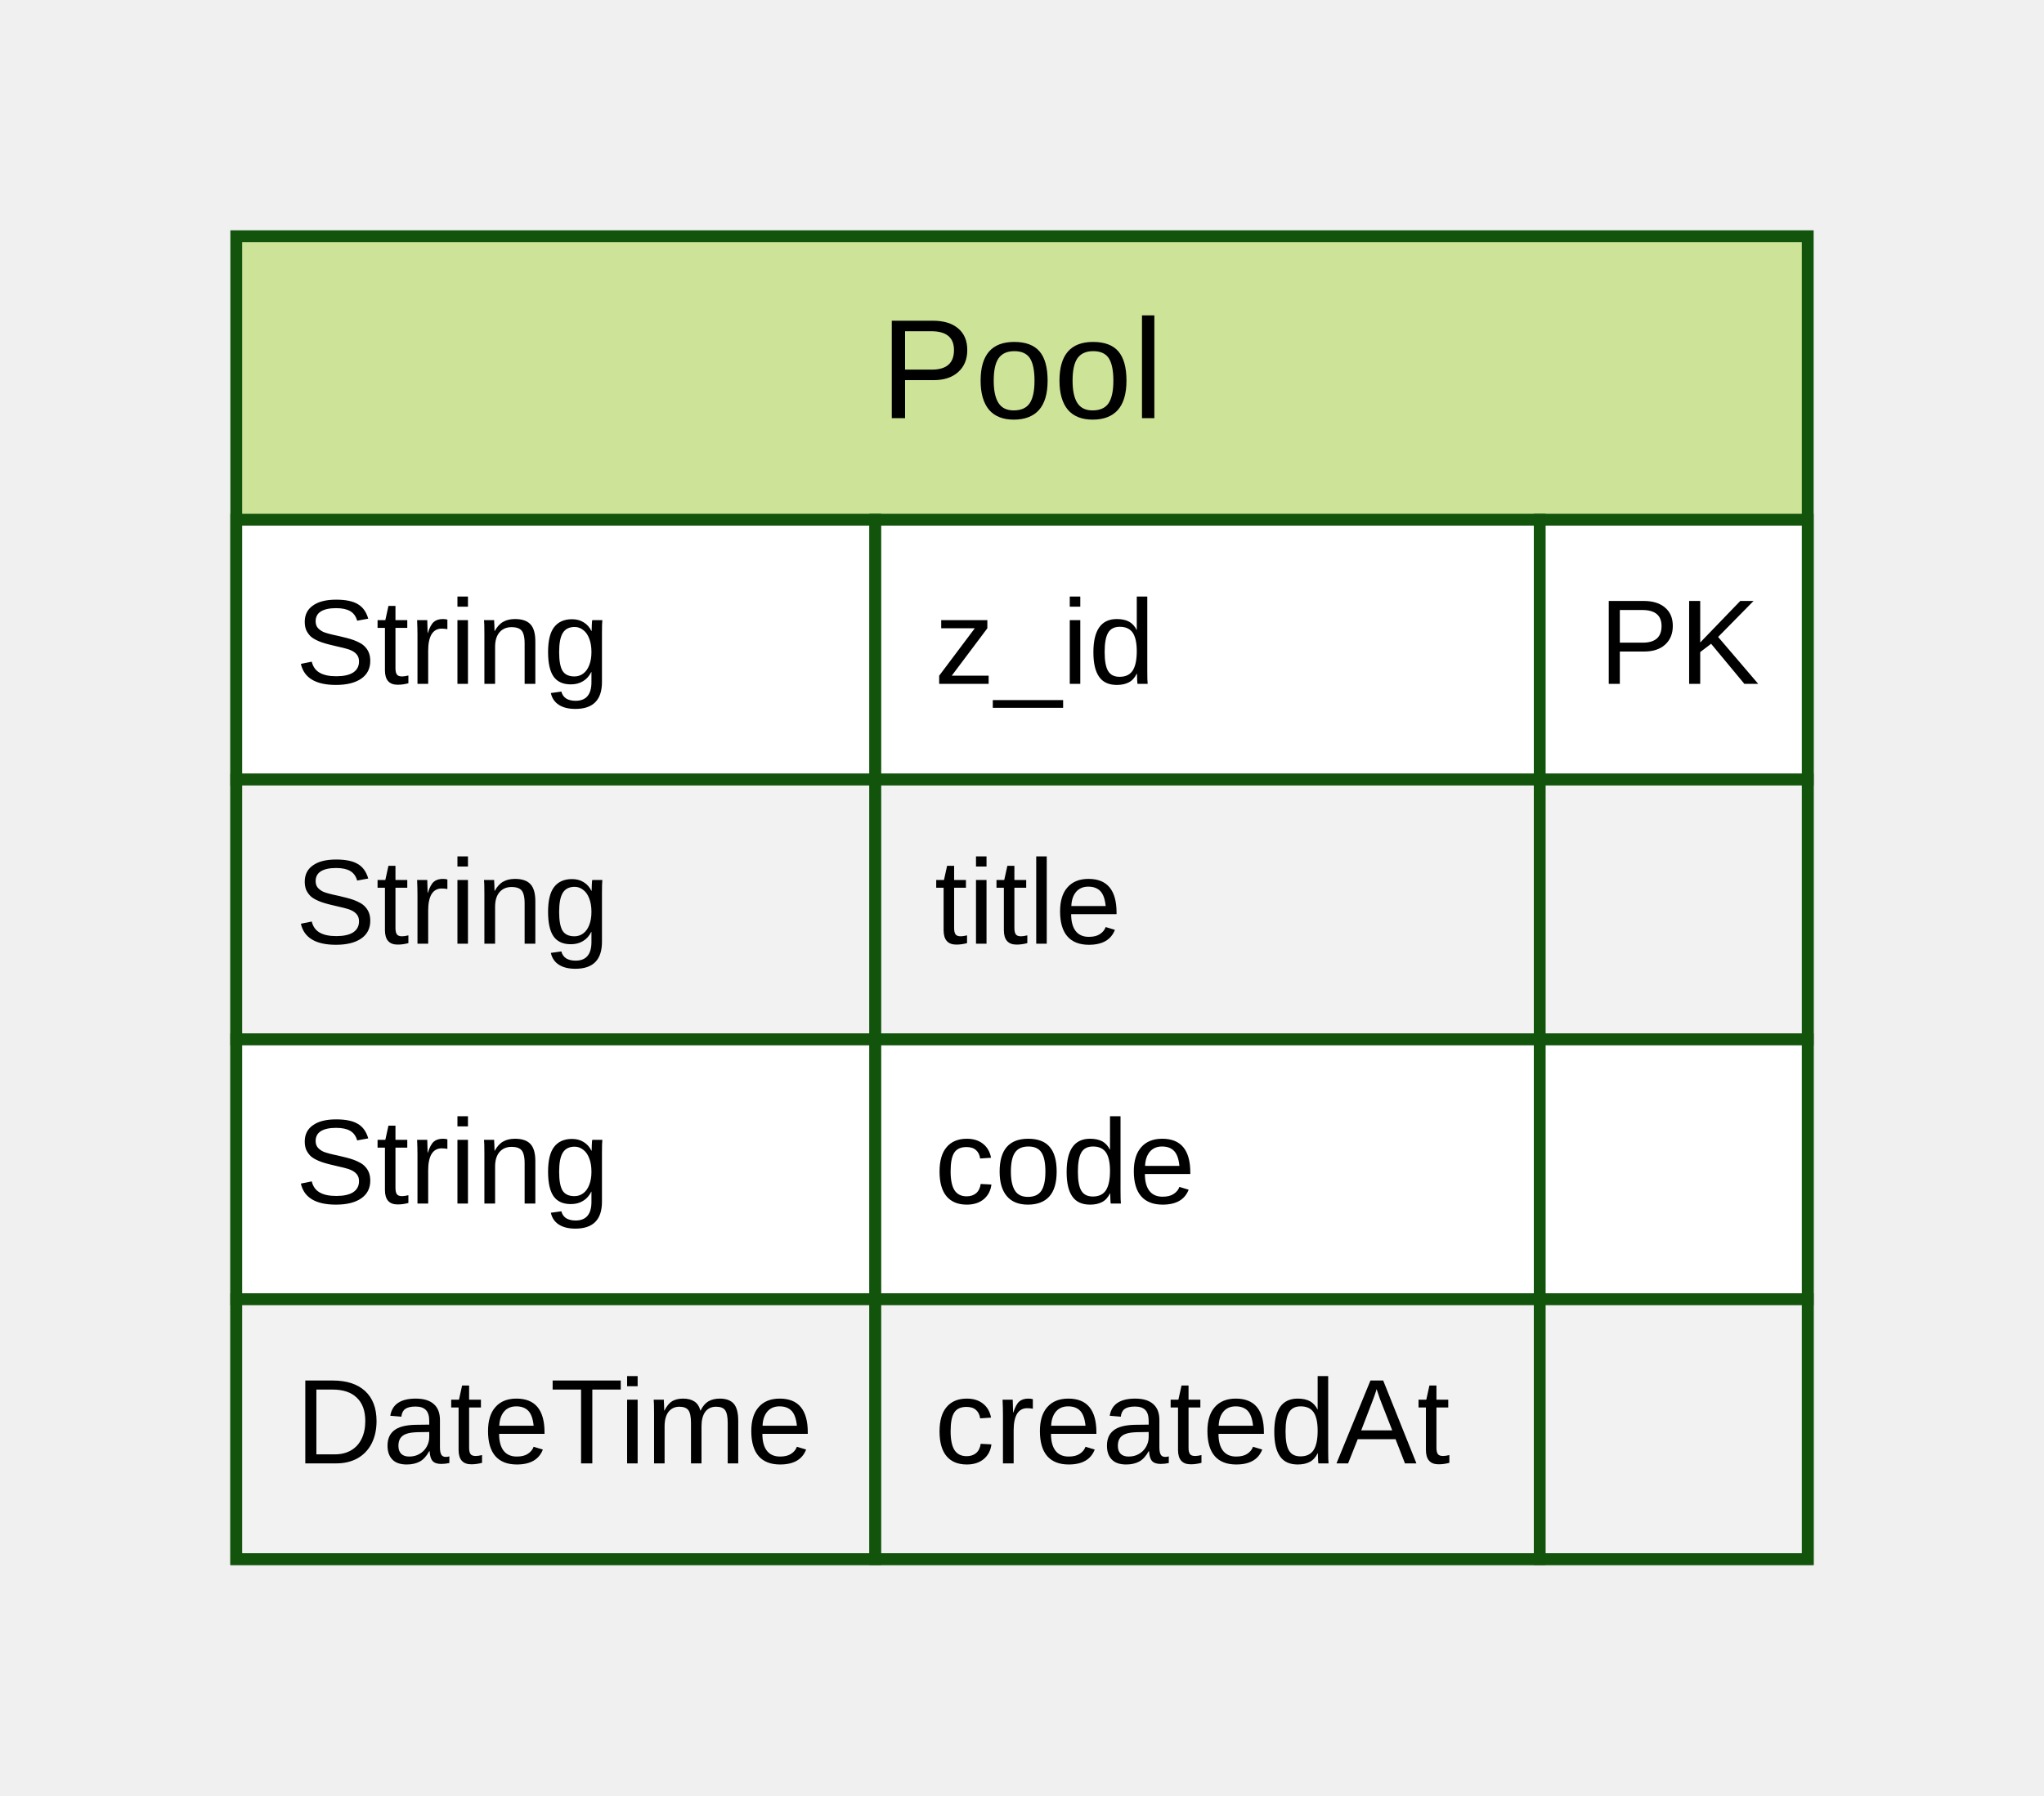
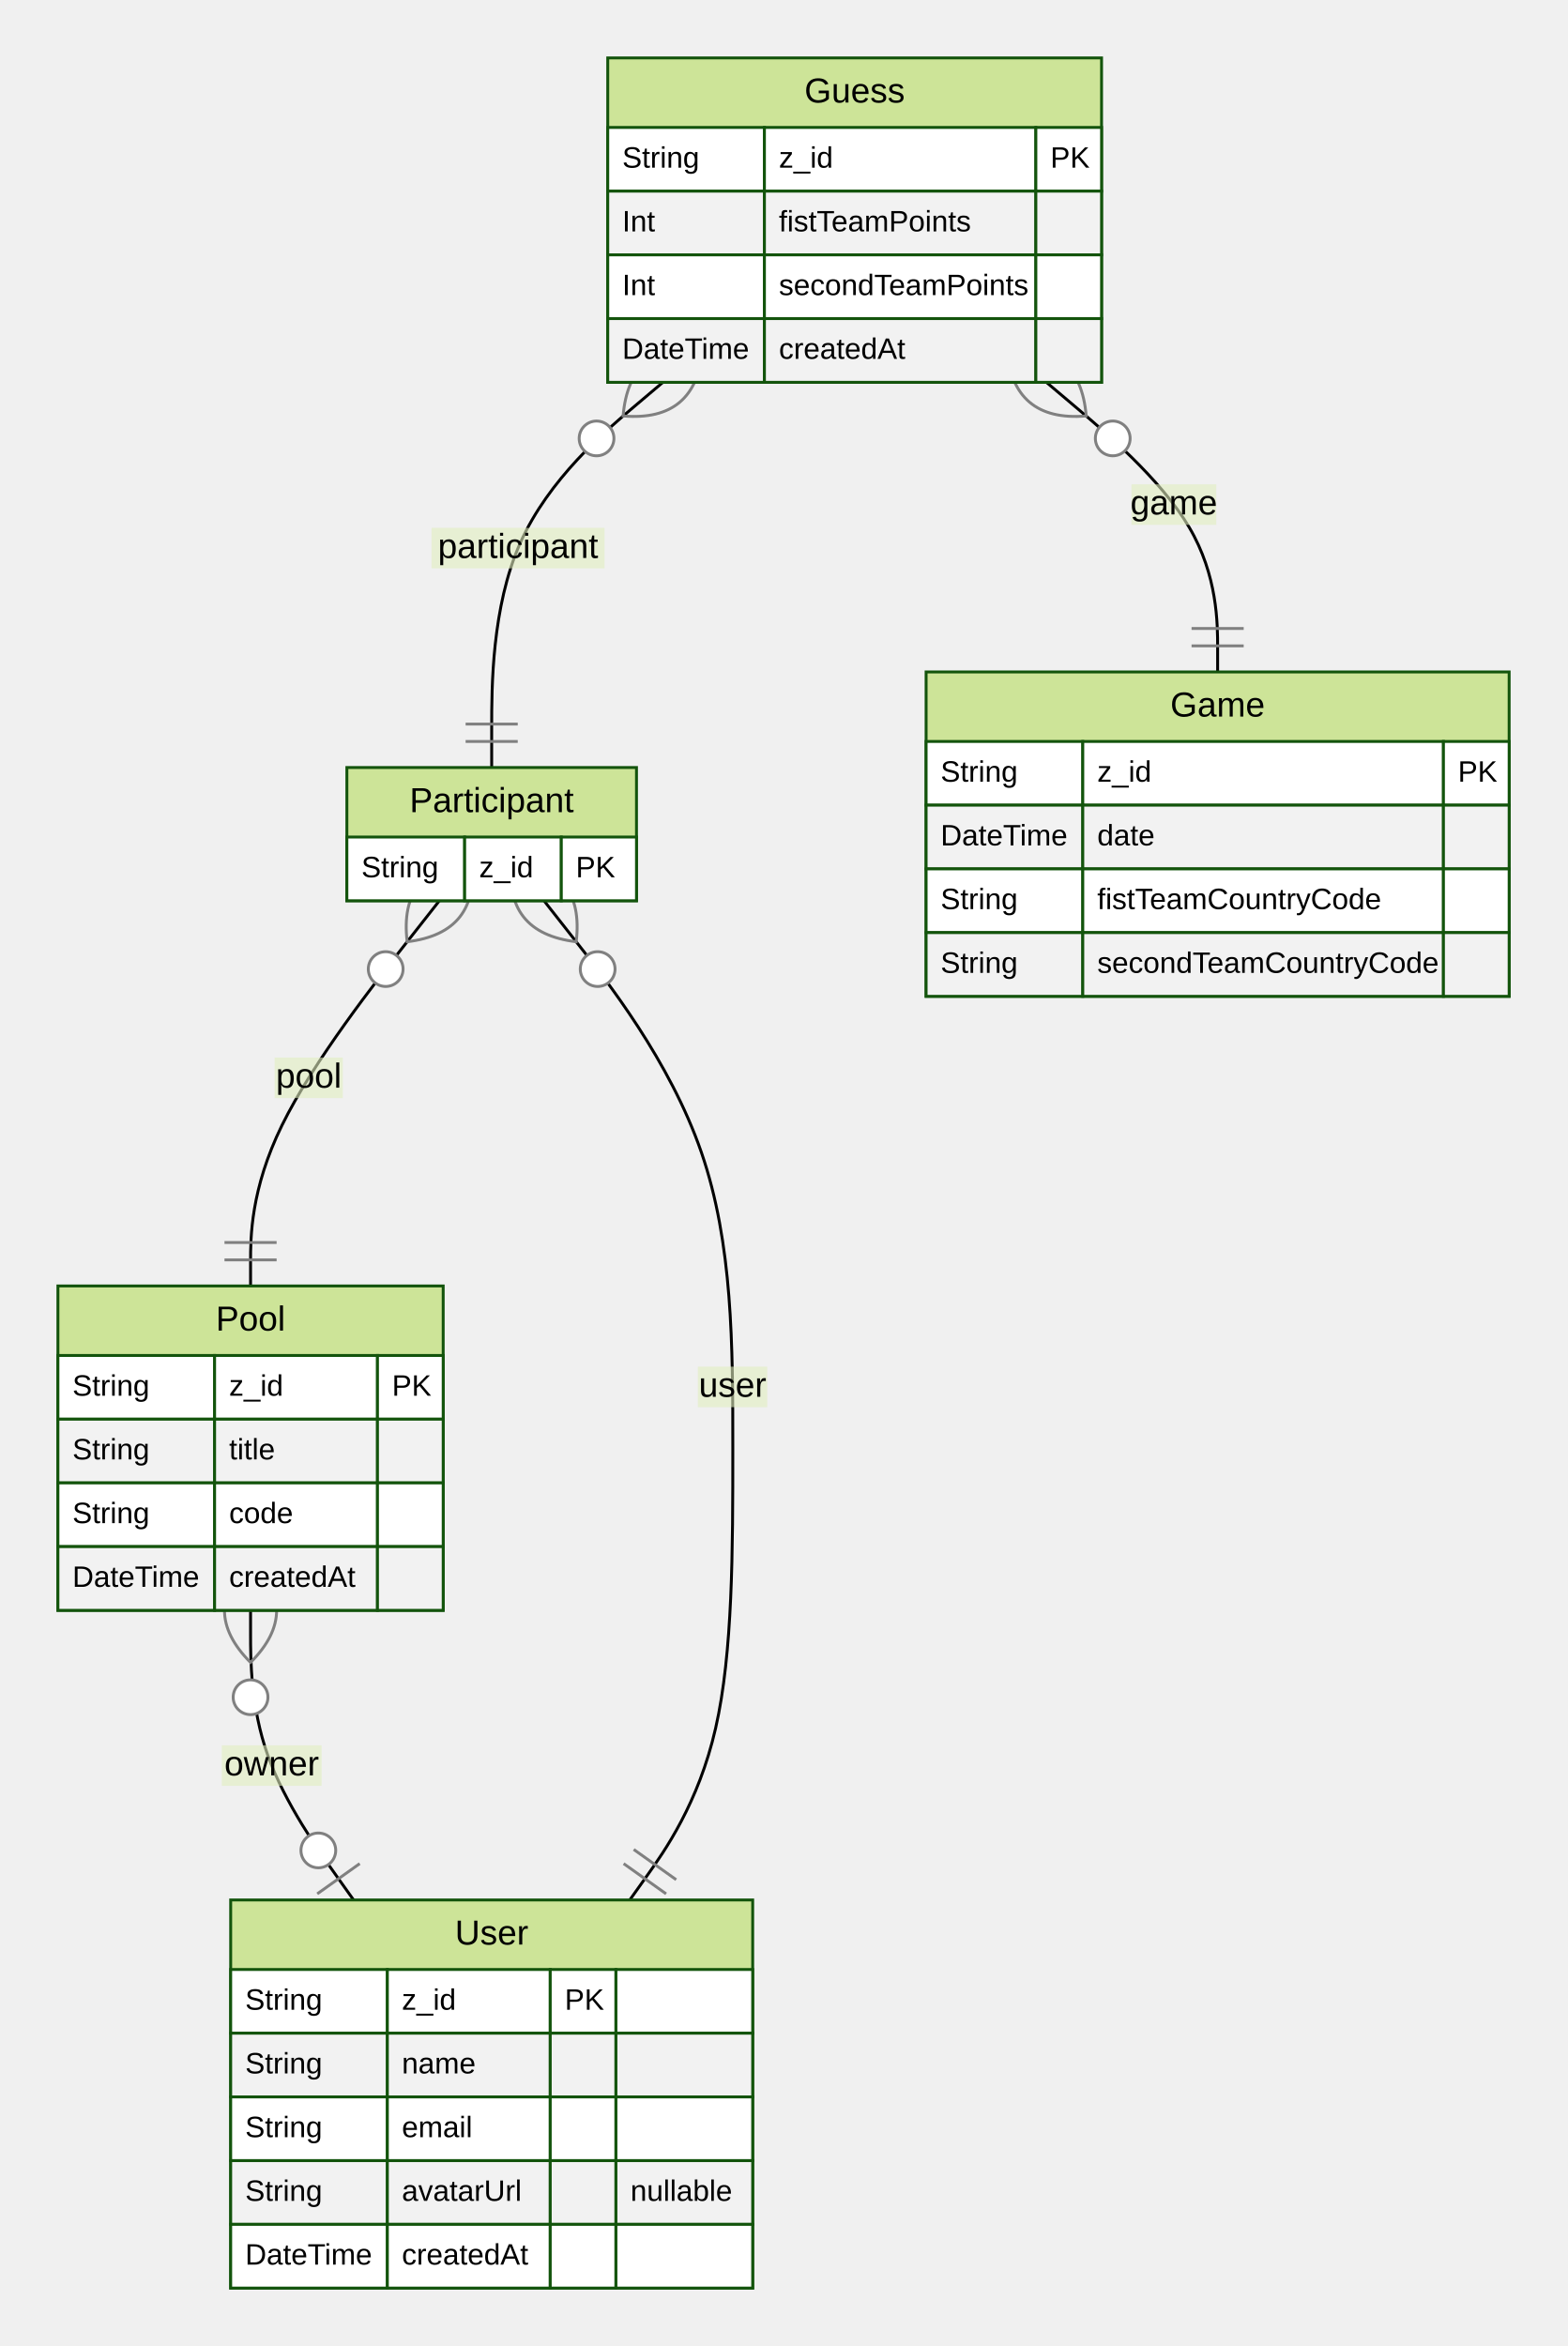
- <svg xmlns="http://www.w3.org/2000/svg" aria-labelledby="chart-title-mermaid-0 chart-desc-mermaid-0" role="img" viewBox="0 0 173.026 152" style="max-width: 173.026px; background-color: white;" width="100%" id="mermaid-0">
+ <svg xmlns="http://www.w3.org/2000/svg" aria-labelledby="chart-title-mermaid-0 chart-desc-mermaid-0" role="img" viewBox="0 0 541.082 810" style="max-width: 541.082px; background-color: white;" width="100%" id="mermaid-0">
  <style>#mermaid-0 {font-family:"trebuchet ms",verdana,arial,sans-serif;font-size:16px;fill:#000000;}#mermaid-0 .error-icon{fill:#552222;}#mermaid-0 .error-text{fill:#552222;stroke:#552222;}#mermaid-0 .edge-thickness-normal{stroke-width:2px;}#mermaid-0 .edge-thickness-thick{stroke-width:3.5px;}#mermaid-0 .edge-pattern-solid{stroke-dasharray:0;}#mermaid-0 .edge-pattern-dashed{stroke-dasharray:3;}#mermaid-0 .edge-pattern-dotted{stroke-dasharray:2;}#mermaid-0 .marker{fill:#000000;stroke:#000000;}#mermaid-0 .marker.cross{stroke:#000000;}#mermaid-0 svg{font-family:"trebuchet ms",verdana,arial,sans-serif;font-size:16px;}#mermaid-0 .entityBox{fill:#cde498;stroke:#13540c;}#mermaid-0 .attributeBoxOdd{fill:#ffffff;stroke:#13540c;}#mermaid-0 .attributeBoxEven{fill:#f2f2f2;stroke:#13540c;}#mermaid-0 .relationshipLabelBox{fill:hsl(78.158, 58.462%, 84.51%);opacity:0.7;background-color:hsl(78.158, 58.462%, 84.51%);}#mermaid-0 .relationshipLabelBox rect{opacity:0.5;}#mermaid-0 .relationshipLine{stroke:#000000;}#mermaid-0 :root{--mermaid-font-family:"trebuchet ms",verdana,arial,sans-serif;}</style>
  <g />
  <defs>
    <marker orient="auto" markerHeight="18" markerWidth="18" refY="9" refX="0" id="ONLY_ONE_START">
      <path d="M9,0 L9,18 M15,0 L15,18" fill="none" stroke="gray" />
    </marker>
  </defs>
  <defs>
    <marker orient="auto" markerHeight="18" markerWidth="18" refY="9" refX="18" id="ONLY_ONE_END">
      <path d="M3,0 L3,18 M9,0 L9,18" fill="none" stroke="gray" />
    </marker>
  </defs>
  <defs>
    <marker orient="auto" markerHeight="18" markerWidth="30" refY="9" refX="0" id="ZERO_OR_ONE_START">
      <circle r="6" cy="9" cx="21" fill="white" stroke="gray" />
      <path d="M9,0 L9,18" fill="none" stroke="gray" />
    </marker>
  </defs>
  <defs>
    <marker orient="auto" markerHeight="18" markerWidth="30" refY="9" refX="30" id="ZERO_OR_ONE_END">
      <circle r="6" cy="9" cx="9" fill="white" stroke="gray" />
      <path d="M21,0 L21,18" fill="none" stroke="gray" />
    </marker>
  </defs>
  <defs>
    <marker orient="auto" markerHeight="36" markerWidth="45" refY="18" refX="18" id="ONE_OR_MORE_START">
      <path d="M0,18 Q 18,0 36,18 Q 18,36 0,18 M42,9 L42,27" fill="none" stroke="gray" />
    </marker>
  </defs>
  <defs>
    <marker orient="auto" markerHeight="36" markerWidth="45" refY="18" refX="27" id="ONE_OR_MORE_END">
      <path d="M3,9 L3,27 M9,18 Q27,0 45,18 Q27,36 9,18" fill="none" stroke="gray" />
    </marker>
  </defs>
  <defs>
    <marker orient="auto" markerHeight="36" markerWidth="57" refY="18" refX="18" id="ZERO_OR_MORE_START">
      <circle r="6" cy="18" cx="48" fill="white" stroke="gray" />
      <path d="M0,18 Q18,0 36,18 Q18,36 0,18" fill="none" stroke="gray" />
    </marker>
  </defs>
  <defs>
    <marker orient="auto" markerHeight="36" markerWidth="57" refY="18" refX="39" id="ZERO_OR_MORE_END">
      <circle r="6" cy="18" cx="9" fill="white" stroke="gray" />
      <path d="M21,18 Q39,0 57,18 Q39,36 21,18" fill="none" stroke="gray" />
    </marker>
  </defs>
-   <g transform="translate(20,20 )" id="Pool">
+   <path marker-start="url(#ZERO_OR_MORE_START)" marker-end="url(#ZERO_OR_ONE_END)" fill="none" stroke="gray" d="M86.513,556L86.513,564.333C86.513,572.667,86.513,589.333,92.443,606C98.373,622.667,110.233,639.333,116.163,647.667L122.093,656" class="er relationshipLine" />
+   <path marker-start="url(#ZERO_OR_MORE_START)" marker-end="url(#ONLY_ONE_END)" fill="none" stroke="gray" d="M187.835,311L198.7,324.833C209.565,338.667,231.296,366.333,242.161,397.833C253.026,429.333,253.026,464.667,253.026,500C253.026,535.333,253.026,570.667,247.096,596.667C241.167,622.667,229.307,639.333,223.377,647.667L217.447,656" class="er relationshipLine" />
+   <path marker-start="url(#ZERO_OR_MORE_START)" marker-end="url(#ONLY_ONE_END)" fill="none" stroke="gray" d="M151.705,311L140.839,324.833C129.974,338.667,108.244,366.333,97.378,388.5C86.513,410.667,86.513,427.333,86.513,435.667L86.513,444" class="er relationshipLine" />
+   <path marker-start="url(#ZERO_OR_MORE_START)" marker-end="url(#ONLY_ONE_END)" fill="none" stroke="gray" d="M228.887,132L219.034,140.333C209.181,148.667,189.476,165.333,179.623,187.5C169.77,209.667,169.77,237.333,169.77,251.167L169.77,265" class="er relationshipLine" />
+   <path marker-start="url(#ZERO_OR_MORE_START)" marker-end="url(#ONLY_ONE_END)" fill="none" stroke="gray" d="M361.309,132L371.162,140.333C381.015,148.667,400.72,165.333,410.573,182C420.426,198.667,420.426,215.333,420.426,223.667L420.426,232" class="er relationshipLine" />
+   <g transform="translate(20,444 )" id="Pool">
    <rect height="112" width="133.026" y="0" x="0" stroke="gray" fill-opacity="100%" fill="honeydew" class="er entityBox" />
    <text transform="translate(66.51321,12)" style="font-family: &quot;trebuchet ms&quot;, verdana, arial, sans-serif;; font-size: 12px" text-anchor="middle" dominant-baseline="middle" y="0" x="0" id="entity-Pool" class="er entityLabel">Pool</text>
    <rect height="22" width="54.096" y="24" x="0" stroke="gray" fill-opacity="100%" fill="honeydew" class="er attributeBoxOdd" />
    <text transform="translate(5,35)" style="font-family: &quot;trebuchet ms&quot;, verdana, arial, sans-serif;; font-size: 10.2px" text-anchor="left" dominant-baseline="middle" y="0" x="0" id="entity-Pool-attr-1-type" class="er entityLabel">String</text>
    <rect height="22" width="56.243" y="24" x="54.096" stroke="gray" fill-opacity="100%" fill="honeydew" class="er attributeBoxOdd" />
    <text transform="translate(59.09555,35)" style="font-family: &quot;trebuchet ms&quot;, verdana, arial, sans-serif;; font-size: 10.2px" text-anchor="left" dominant-baseline="middle" y="0" x="0" id="entity-Pool-attr-1-name" class="er entityLabel">z_id</text>
    <rect height="22" width="22.688" y="24" x="110.339" stroke="gray" fill-opacity="100%" fill="honeydew" class="er attributeBoxOdd" />
    <text transform="translate(115.3387,35)" style="font-family: &quot;trebuchet ms&quot;, verdana, arial, sans-serif;; font-size: 10.2px" text-anchor="left" dominant-baseline="middle" y="0" x="0" id="entity-Pool-attr-1-key" class="er entityLabel">PK</text>
    <rect height="22" width="54.096" y="46" x="0" stroke="gray" fill-opacity="100%" fill="honeydew" class="er attributeBoxEven" />
    <text transform="translate(5,57)" style="font-family: &quot;trebuchet ms&quot;, verdana, arial, sans-serif;; font-size: 10.2px" text-anchor="left" dominant-baseline="middle" y="0" x="0" id="entity-Pool-attr-2-type" class="er entityLabel">String</text>
    <rect height="22" width="56.243" y="46" x="54.096" stroke="gray" fill-opacity="100%" fill="honeydew" class="er attributeBoxEven" />
    <text transform="translate(59.09555,57)" style="font-family: &quot;trebuchet ms&quot;, verdana, arial, sans-serif;; font-size: 10.2px" text-anchor="left" dominant-baseline="middle" y="0" x="0" id="entity-Pool-attr-2-name" class="er entityLabel">title</text>
    <rect height="22" width="22.688" y="46" x="110.339" stroke="gray" fill-opacity="100%" fill="honeydew" class="er attributeBoxEven" />
    <text transform="translate(115.3387,57)" style="font-family: &quot;trebuchet ms&quot;, verdana, arial, sans-serif;; font-size: 10.2px" text-anchor="left" dominant-baseline="middle" y="0" x="0" id="entity-Pool-attr-2-key" class="er entityLabel" />
    <rect height="22" width="54.096" y="68" x="0" stroke="gray" fill-opacity="100%" fill="honeydew" class="er attributeBoxOdd" />
    <text transform="translate(5,79)" style="font-family: &quot;trebuchet ms&quot;, verdana, arial, sans-serif;; font-size: 10.2px" text-anchor="left" dominant-baseline="middle" y="0" x="0" id="entity-Pool-attr-3-type" class="er entityLabel">String</text>
    <rect height="22" width="56.243" y="68" x="54.096" stroke="gray" fill-opacity="100%" fill="honeydew" class="er attributeBoxOdd" />
    <text transform="translate(59.09555,79)" style="font-family: &quot;trebuchet ms&quot;, verdana, arial, sans-serif;; font-size: 10.2px" text-anchor="left" dominant-baseline="middle" y="0" x="0" id="entity-Pool-attr-3-name" class="er entityLabel">code</text>
    <rect height="22" width="22.688" y="68" x="110.339" stroke="gray" fill-opacity="100%" fill="honeydew" class="er attributeBoxOdd" />
    <text transform="translate(115.3387,79)" style="font-family: &quot;trebuchet ms&quot;, verdana, arial, sans-serif;; font-size: 10.2px" text-anchor="left" dominant-baseline="middle" y="0" x="0" id="entity-Pool-attr-3-key" class="er entityLabel" />
    <rect height="22" width="54.096" y="90" x="0" stroke="gray" fill-opacity="100%" fill="honeydew" class="er attributeBoxEven" />
    <text transform="translate(5,101)" style="font-family: &quot;trebuchet ms&quot;, verdana, arial, sans-serif;; font-size: 10.2px" text-anchor="left" dominant-baseline="middle" y="0" x="0" id="entity-Pool-attr-4-type" class="er entityLabel">DateTime</text>
    <rect height="22" width="56.243" y="90" x="54.096" stroke="gray" fill-opacity="100%" fill="honeydew" class="er attributeBoxEven" />
    <text transform="translate(59.09555,101)" style="font-family: &quot;trebuchet ms&quot;, verdana, arial, sans-serif;; font-size: 10.2px" text-anchor="left" dominant-baseline="middle" y="0" x="0" id="entity-Pool-attr-4-name" class="er entityLabel">createdAt</text>
    <rect height="22" width="22.688" y="90" x="110.339" stroke="gray" fill-opacity="100%" fill="honeydew" class="er attributeBoxEven" />
    <text transform="translate(115.3387,101)" style="font-family: &quot;trebuchet ms&quot;, verdana, arial, sans-serif;; font-size: 10.2px" text-anchor="left" dominant-baseline="middle" y="0" x="0" id="entity-Pool-attr-4-key" class="er entityLabel" />
  </g>
+   <g transform="translate(119.7698,265 )" id="Participant">
+     <rect height="46" width="100" y="0" x="0" stroke="gray" fill-opacity="100%" fill="honeydew" class="er entityBox" />
+     <text transform="translate(50,12)" style="font-family: &quot;trebuchet ms&quot;, verdana, arial, sans-serif;; font-size: 12px" text-anchor="middle" dominant-baseline="middle" y="0" x="0" id="entity-Participant" class="er entityLabel">Participant</text>
+     <rect height="22" width="40.669" y="24" x="0" stroke="gray" fill-opacity="100%" fill="honeydew" class="er attributeBoxOdd" />
+     <text transform="translate(5,35)" style="font-family: &quot;trebuchet ms&quot;, verdana, arial, sans-serif;; font-size: 10.2px" text-anchor="left" dominant-baseline="middle" y="0" x="0" id="entity-Participant-attr-1-type" class="er entityLabel">String</text>
+     <rect height="22" width="33.371" y="24" x="40.669" stroke="gray" fill-opacity="100%" fill="honeydew" class="er attributeBoxOdd" />
+     <text transform="translate(45.66861,35)" style="font-family: &quot;trebuchet ms&quot;, verdana, arial, sans-serif;; font-size: 10.2px" text-anchor="left" dominant-baseline="middle" y="0" x="0" id="entity-Participant-attr-1-name" class="er entityLabel">z_id</text>
+     <rect height="22" width="25.96" y="24" x="74.04" stroke="gray" fill-opacity="100%" fill="honeydew" class="er attributeBoxOdd" />
+     <text transform="translate(79.03976,35)" style="font-family: &quot;trebuchet ms&quot;, verdana, arial, sans-serif;; font-size: 10.2px" text-anchor="left" dominant-baseline="middle" y="0" x="0" id="entity-Participant-attr-1-key" class="er entityLabel">PK</text>
+   </g>
+   <g transform="translate(79.65034,656 )" id="User">
+     <rect height="134" width="180.239" y="0" x="0" stroke="gray" fill-opacity="100%" fill="honeydew" class="er entityBox" />
+     <text transform="translate(90.11948,12)" style="font-family: &quot;trebuchet ms&quot;, verdana, arial, sans-serif;; font-size: 12px" text-anchor="middle" dominant-baseline="middle" y="0" x="0" id="entity-User" class="er entityLabel">User</text>
+     <rect height="22" width="54.096" y="24" x="0" stroke="gray" fill-opacity="100%" fill="honeydew" class="er attributeBoxOdd" />
+     <text transform="translate(5,35)" style="font-family: &quot;trebuchet ms&quot;, verdana, arial, sans-serif;; font-size: 10.2px" text-anchor="left" dominant-baseline="middle" y="0" x="0" id="entity-User-attr-1-type" class="er entityLabel">String</text>
+     <rect height="22" width="56.243" y="24" x="54.096" stroke="gray" fill-opacity="100%" fill="honeydew" class="er attributeBoxOdd" />
+     <text transform="translate(59.09555,35)" style="font-family: &quot;trebuchet ms&quot;, verdana, arial, sans-serif;; font-size: 10.2px" text-anchor="left" dominant-baseline="middle" y="0" x="0" id="entity-User-attr-1-name" class="er entityLabel">z_id</text>
+     <rect height="22" width="22.688" y="24" x="110.339" stroke="gray" fill-opacity="100%" fill="honeydew" class="er attributeBoxOdd" />
+     <text transform="translate(115.3387,35)" style="font-family: &quot;trebuchet ms&quot;, verdana, arial, sans-serif;; font-size: 10.2px" text-anchor="left" dominant-baseline="middle" y="0" x="0" id="entity-User-attr-1-key" class="er entityLabel">PK</text>
+     <rect height="22" width="47.213" y="24" x="133.026" stroke="gray" fill-opacity="100%" fill="honeydew" class="er attributeBoxOdd" />
+     <text transform="translate(138.0264,35)" style="font-family: &quot;trebuchet ms&quot;, verdana, arial, sans-serif;; font-size: 10.2px" text-anchor="left" dominant-baseline="middle" y="0" x="0" id="entity-User-attr-1-comment" class="er entityLabel" />
+     <rect height="22" width="54.096" y="46" x="0" stroke="gray" fill-opacity="100%" fill="honeydew" class="er attributeBoxEven" />
+     <text transform="translate(5,57)" style="font-family: &quot;trebuchet ms&quot;, verdana, arial, sans-serif;; font-size: 10.2px" text-anchor="left" dominant-baseline="middle" y="0" x="0" id="entity-User-attr-2-type" class="er entityLabel">String</text>
+     <rect height="22" width="56.243" y="46" x="54.096" stroke="gray" fill-opacity="100%" fill="honeydew" class="er attributeBoxEven" />
+     <text transform="translate(59.09555,57)" style="font-family: &quot;trebuchet ms&quot;, verdana, arial, sans-serif;; font-size: 10.2px" text-anchor="left" dominant-baseline="middle" y="0" x="0" id="entity-User-attr-2-name" class="er entityLabel">name</text>
+     <rect height="22" width="22.688" y="46" x="110.339" stroke="gray" fill-opacity="100%" fill="honeydew" class="er attributeBoxEven" />
+     <text transform="translate(115.3387,57)" style="font-family: &quot;trebuchet ms&quot;, verdana, arial, sans-serif;; font-size: 10.2px" text-anchor="left" dominant-baseline="middle" y="0" x="0" id="entity-User-attr-2-key" class="er entityLabel" />
+     <rect height="22" width="47.213" y="46" x="133.026" stroke="gray" fill-opacity="100%" fill="honeydew" class="er attributeBoxEven" />
+     <text transform="translate(138.0264,57)" style="font-family: &quot;trebuchet ms&quot;, verdana, arial, sans-serif;; font-size: 10.2px" text-anchor="left" dominant-baseline="middle" y="0" x="0" id="entity-User-attr-2-comment" class="er entityLabel" />
+     <rect height="22" width="54.096" y="68" x="0" stroke="gray" fill-opacity="100%" fill="honeydew" class="er attributeBoxOdd" />
+     <text transform="translate(5,79)" style="font-family: &quot;trebuchet ms&quot;, verdana, arial, sans-serif;; font-size: 10.2px" text-anchor="left" dominant-baseline="middle" y="0" x="0" id="entity-User-attr-3-type" class="er entityLabel">String</text>
+     <rect height="22" width="56.243" y="68" x="54.096" stroke="gray" fill-opacity="100%" fill="honeydew" class="er attributeBoxOdd" />
+     <text transform="translate(59.09555,79)" style="font-family: &quot;trebuchet ms&quot;, verdana, arial, sans-serif;; font-size: 10.2px" text-anchor="left" dominant-baseline="middle" y="0" x="0" id="entity-User-attr-3-name" class="er entityLabel">email</text>
+     <rect height="22" width="22.688" y="68" x="110.339" stroke="gray" fill-opacity="100%" fill="honeydew" class="er attributeBoxOdd" />
+     <text transform="translate(115.3387,79)" style="font-family: &quot;trebuchet ms&quot;, verdana, arial, sans-serif;; font-size: 10.2px" text-anchor="left" dominant-baseline="middle" y="0" x="0" id="entity-User-attr-3-key" class="er entityLabel" />
+     <rect height="22" width="47.213" y="68" x="133.026" stroke="gray" fill-opacity="100%" fill="honeydew" class="er attributeBoxOdd" />
+     <text transform="translate(138.0264,79)" style="font-family: &quot;trebuchet ms&quot;, verdana, arial, sans-serif;; font-size: 10.2px" text-anchor="left" dominant-baseline="middle" y="0" x="0" id="entity-User-attr-3-comment" class="er entityLabel" />
+     <rect height="22" width="54.096" y="90" x="0" stroke="gray" fill-opacity="100%" fill="honeydew" class="er attributeBoxEven" />
+     <text transform="translate(5,101)" style="font-family: &quot;trebuchet ms&quot;, verdana, arial, sans-serif;; font-size: 10.2px" text-anchor="left" dominant-baseline="middle" y="0" x="0" id="entity-User-attr-4-type" class="er entityLabel">String</text>
+     <rect height="22" width="56.243" y="90" x="54.096" stroke="gray" fill-opacity="100%" fill="honeydew" class="er attributeBoxEven" />
+     <text transform="translate(59.09555,101)" style="font-family: &quot;trebuchet ms&quot;, verdana, arial, sans-serif;; font-size: 10.2px" text-anchor="left" dominant-baseline="middle" y="0" x="0" id="entity-User-attr-4-name" class="er entityLabel">avatarUrl</text>
+     <rect height="22" width="22.688" y="90" x="110.339" stroke="gray" fill-opacity="100%" fill="honeydew" class="er attributeBoxEven" />
+     <text transform="translate(115.3387,101)" style="font-family: &quot;trebuchet ms&quot;, verdana, arial, sans-serif;; font-size: 10.2px" text-anchor="left" dominant-baseline="middle" y="0" x="0" id="entity-User-attr-4-key" class="er entityLabel" />
+     <rect height="22" width="47.213" y="90" x="133.026" stroke="gray" fill-opacity="100%" fill="honeydew" class="er attributeBoxEven" />
+     <text transform="translate(138.0264,101)" style="font-family: &quot;trebuchet ms&quot;, verdana, arial, sans-serif;; font-size: 10.2px" text-anchor="left" dominant-baseline="middle" y="0" x="0" id="entity-User-attr-4-comment" class="er entityLabel">nullable</text>
+     <rect height="22" width="54.096" y="112" x="0" stroke="gray" fill-opacity="100%" fill="honeydew" class="er attributeBoxOdd" />
+     <text transform="translate(5,123)" style="font-family: &quot;trebuchet ms&quot;, verdana, arial, sans-serif;; font-size: 10.2px" text-anchor="left" dominant-baseline="middle" y="0" x="0" id="entity-User-attr-5-type" class="er entityLabel">DateTime</text>
+     <rect height="22" width="56.243" y="112" x="54.096" stroke="gray" fill-opacity="100%" fill="honeydew" class="er attributeBoxOdd" />
+     <text transform="translate(59.09555,123)" style="font-family: &quot;trebuchet ms&quot;, verdana, arial, sans-serif;; font-size: 10.2px" text-anchor="left" dominant-baseline="middle" y="0" x="0" id="entity-User-attr-5-name" class="er entityLabel">createdAt</text>
+     <rect height="22" width="22.688" y="112" x="110.339" stroke="gray" fill-opacity="100%" fill="honeydew" class="er attributeBoxOdd" />
+     <text transform="translate(115.3387,123)" style="font-family: &quot;trebuchet ms&quot;, verdana, arial, sans-serif;; font-size: 10.2px" text-anchor="left" dominant-baseline="middle" y="0" x="0" id="entity-User-attr-5-key" class="er entityLabel" />
+     <rect height="22" width="47.213" y="112" x="133.026" stroke="gray" fill-opacity="100%" fill="honeydew" class="er attributeBoxOdd" />
+     <text transform="translate(138.0264,123)" style="font-family: &quot;trebuchet ms&quot;, verdana, arial, sans-serif;; font-size: 10.2px" text-anchor="left" dominant-baseline="middle" y="0" x="0" id="entity-User-attr-5-comment" class="er entityLabel" />
+   </g>
+   <g transform="translate(319.7698,232 )" id="Game">
+     <rect height="112" width="201.312" y="0" x="0" stroke="gray" fill-opacity="100%" fill="honeydew" class="er entityBox" />
+     <text transform="translate(100.6562,12)" style="font-family: &quot;trebuchet ms&quot;, verdana, arial, sans-serif;; font-size: 12px" text-anchor="middle" dominant-baseline="middle" y="0" x="0" id="entity-Game" class="er entityLabel">Game</text>
+     <rect height="22" width="54.096" y="24" x="0" stroke="gray" fill-opacity="100%" fill="honeydew" class="er attributeBoxOdd" />
+     <text transform="translate(5,35)" style="font-family: &quot;trebuchet ms&quot;, verdana, arial, sans-serif;; font-size: 10.2px" text-anchor="left" dominant-baseline="middle" y="0" x="0" id="entity-Game-attr-1-type" class="er entityLabel">String</text>
+     <rect height="22" width="124.529" y="24" x="54.096" stroke="gray" fill-opacity="100%" fill="honeydew" class="er attributeBoxOdd" />
+     <text transform="translate(59.09555,35)" style="font-family: &quot;trebuchet ms&quot;, verdana, arial, sans-serif;; font-size: 10.2px" text-anchor="left" dominant-baseline="middle" y="0" x="0" id="entity-Game-attr-1-name" class="er entityLabel">z_id</text>
+     <rect height="22" width="22.688" y="24" x="178.625" stroke="gray" fill-opacity="100%" fill="honeydew" class="er attributeBoxOdd" />
+     <text transform="translate(183.6248,35)" style="font-family: &quot;trebuchet ms&quot;, verdana, arial, sans-serif;; font-size: 10.2px" text-anchor="left" dominant-baseline="middle" y="0" x="0" id="entity-Game-attr-1-key" class="er entityLabel">PK</text>
+     <rect height="22" width="54.096" y="46" x="0" stroke="gray" fill-opacity="100%" fill="honeydew" class="er attributeBoxEven" />
+     <text transform="translate(5,57)" style="font-family: &quot;trebuchet ms&quot;, verdana, arial, sans-serif;; font-size: 10.2px" text-anchor="left" dominant-baseline="middle" y="0" x="0" id="entity-Game-attr-2-type" class="er entityLabel">DateTime</text>
+     <rect height="22" width="124.529" y="46" x="54.096" stroke="gray" fill-opacity="100%" fill="honeydew" class="er attributeBoxEven" />
+     <text transform="translate(59.09555,57)" style="font-family: &quot;trebuchet ms&quot;, verdana, arial, sans-serif;; font-size: 10.2px" text-anchor="left" dominant-baseline="middle" y="0" x="0" id="entity-Game-attr-2-name" class="er entityLabel">date</text>
+     <rect height="22" width="22.688" y="46" x="178.625" stroke="gray" fill-opacity="100%" fill="honeydew" class="er attributeBoxEven" />
+     <text transform="translate(183.6248,57)" style="font-family: &quot;trebuchet ms&quot;, verdana, arial, sans-serif;; font-size: 10.2px" text-anchor="left" dominant-baseline="middle" y="0" x="0" id="entity-Game-attr-2-key" class="er entityLabel" />
+     <rect height="22" width="54.096" y="68" x="0" stroke="gray" fill-opacity="100%" fill="honeydew" class="er attributeBoxOdd" />
+     <text transform="translate(5,79)" style="font-family: &quot;trebuchet ms&quot;, verdana, arial, sans-serif;; font-size: 10.2px" text-anchor="left" dominant-baseline="middle" y="0" x="0" id="entity-Game-attr-3-type" class="er entityLabel">String</text>
+     <rect height="22" width="124.529" y="68" x="54.096" stroke="gray" fill-opacity="100%" fill="honeydew" class="er attributeBoxOdd" />
+     <text transform="translate(59.09555,79)" style="font-family: &quot;trebuchet ms&quot;, verdana, arial, sans-serif;; font-size: 10.2px" text-anchor="left" dominant-baseline="middle" y="0" x="0" id="entity-Game-attr-3-name" class="er entityLabel">fistTeamCountryCode</text>
+     <rect height="22" width="22.688" y="68" x="178.625" stroke="gray" fill-opacity="100%" fill="honeydew" class="er attributeBoxOdd" />
+     <text transform="translate(183.6248,79)" style="font-family: &quot;trebuchet ms&quot;, verdana, arial, sans-serif;; font-size: 10.2px" text-anchor="left" dominant-baseline="middle" y="0" x="0" id="entity-Game-attr-3-key" class="er entityLabel" />
+     <rect height="22" width="54.096" y="90" x="0" stroke="gray" fill-opacity="100%" fill="honeydew" class="er attributeBoxEven" />
+     <text transform="translate(5,101)" style="font-family: &quot;trebuchet ms&quot;, verdana, arial, sans-serif;; font-size: 10.2px" text-anchor="left" dominant-baseline="middle" y="0" x="0" id="entity-Game-attr-4-type" class="er entityLabel">String</text>
+     <rect height="22" width="124.529" y="90" x="54.096" stroke="gray" fill-opacity="100%" fill="honeydew" class="er attributeBoxEven" />
+     <text transform="translate(59.09555,101)" style="font-family: &quot;trebuchet ms&quot;, verdana, arial, sans-serif;; font-size: 10.2px" text-anchor="left" dominant-baseline="middle" y="0" x="0" id="entity-Game-attr-4-name" class="er entityLabel">secondTeamCountryCode</text>
+     <rect height="22" width="22.688" y="90" x="178.625" stroke="gray" fill-opacity="100%" fill="honeydew" class="er attributeBoxEven" />
+     <text transform="translate(183.6248,101)" style="font-family: &quot;trebuchet ms&quot;, verdana, arial, sans-serif;; font-size: 10.2px" text-anchor="left" dominant-baseline="middle" y="0" x="0" id="entity-Game-attr-4-key" class="er entityLabel" />
+   </g>
+   <g transform="translate(209.8457,20 )" id="Guess">
+     <rect height="112" width="170.504" y="0" x="0" stroke="gray" fill-opacity="100%" fill="honeydew" class="er entityBox" />
+     <text transform="translate(85.2522,12)" style="font-family: &quot;trebuchet ms&quot;, verdana, arial, sans-serif;; font-size: 12px" text-anchor="middle" dominant-baseline="middle" y="0" x="0" id="entity-Guess" class="er entityLabel">Guess</text>
+     <rect height="22" width="54.096" y="24" x="0" stroke="gray" fill-opacity="100%" fill="honeydew" class="er attributeBoxOdd" />
+     <text transform="translate(5,35)" style="font-family: &quot;trebuchet ms&quot;, verdana, arial, sans-serif;; font-size: 10.2px" text-anchor="left" dominant-baseline="middle" y="0" x="0" id="entity-Guess-attr-1-type" class="er entityLabel">String</text>
+     <rect height="22" width="93.721" y="24" x="54.096" stroke="gray" fill-opacity="100%" fill="honeydew" class="er attributeBoxOdd" />
+     <text transform="translate(59.09555,35)" style="font-family: &quot;trebuchet ms&quot;, verdana, arial, sans-serif;; font-size: 10.2px" text-anchor="left" dominant-baseline="middle" y="0" x="0" id="entity-Guess-attr-1-name" class="er entityLabel">z_id</text>
+     <rect height="22" width="22.688" y="24" x="147.817" stroke="gray" fill-opacity="100%" fill="honeydew" class="er attributeBoxOdd" />
+     <text transform="translate(152.8167,35)" style="font-family: &quot;trebuchet ms&quot;, verdana, arial, sans-serif;; font-size: 10.2px" text-anchor="left" dominant-baseline="middle" y="0" x="0" id="entity-Guess-attr-1-key" class="er entityLabel">PK</text>
+     <rect height="22" width="54.096" y="46" x="0" stroke="gray" fill-opacity="100%" fill="honeydew" class="er attributeBoxEven" />
+     <text transform="translate(5,57)" style="font-family: &quot;trebuchet ms&quot;, verdana, arial, sans-serif;; font-size: 10.2px" text-anchor="left" dominant-baseline="middle" y="0" x="0" id="entity-Guess-attr-2-type" class="er entityLabel">Int</text>
+     <rect height="22" width="93.721" y="46" x="54.096" stroke="gray" fill-opacity="100%" fill="honeydew" class="er attributeBoxEven" />
+     <text transform="translate(59.09555,57)" style="font-family: &quot;trebuchet ms&quot;, verdana, arial, sans-serif;; font-size: 10.2px" text-anchor="left" dominant-baseline="middle" y="0" x="0" id="entity-Guess-attr-2-name" class="er entityLabel">fistTeamPoints</text>
+     <rect height="22" width="22.688" y="46" x="147.817" stroke="gray" fill-opacity="100%" fill="honeydew" class="er attributeBoxEven" />
+     <text transform="translate(152.8167,57)" style="font-family: &quot;trebuchet ms&quot;, verdana, arial, sans-serif;; font-size: 10.2px" text-anchor="left" dominant-baseline="middle" y="0" x="0" id="entity-Guess-attr-2-key" class="er entityLabel" />
+     <rect height="22" width="54.096" y="68" x="0" stroke="gray" fill-opacity="100%" fill="honeydew" class="er attributeBoxOdd" />
+     <text transform="translate(5,79)" style="font-family: &quot;trebuchet ms&quot;, verdana, arial, sans-serif;; font-size: 10.2px" text-anchor="left" dominant-baseline="middle" y="0" x="0" id="entity-Guess-attr-3-type" class="er entityLabel">Int</text>
+     <rect height="22" width="93.721" y="68" x="54.096" stroke="gray" fill-opacity="100%" fill="honeydew" class="er attributeBoxOdd" />
+     <text transform="translate(59.09555,79)" style="font-family: &quot;trebuchet ms&quot;, verdana, arial, sans-serif;; font-size: 10.2px" text-anchor="left" dominant-baseline="middle" y="0" x="0" id="entity-Guess-attr-3-name" class="er entityLabel">secondTeamPoints</text>
+     <rect height="22" width="22.688" y="68" x="147.817" stroke="gray" fill-opacity="100%" fill="honeydew" class="er attributeBoxOdd" />
+     <text transform="translate(152.8167,79)" style="font-family: &quot;trebuchet ms&quot;, verdana, arial, sans-serif;; font-size: 10.2px" text-anchor="left" dominant-baseline="middle" y="0" x="0" id="entity-Guess-attr-3-key" class="er entityLabel" />
+     <rect height="22" width="54.096" y="90" x="0" stroke="gray" fill-opacity="100%" fill="honeydew" class="er attributeBoxEven" />
+     <text transform="translate(5,101)" style="font-family: &quot;trebuchet ms&quot;, verdana, arial, sans-serif;; font-size: 10.2px" text-anchor="left" dominant-baseline="middle" y="0" x="0" id="entity-Guess-attr-4-type" class="er entityLabel">DateTime</text>
+     <rect height="22" width="93.721" y="90" x="54.096" stroke="gray" fill-opacity="100%" fill="honeydew" class="er attributeBoxEven" />
+     <text transform="translate(59.09555,101)" style="font-family: &quot;trebuchet ms&quot;, verdana, arial, sans-serif;; font-size: 10.2px" text-anchor="left" dominant-baseline="middle" y="0" x="0" id="entity-Guess-attr-4-name" class="er entityLabel">createdAt</text>
+     <rect height="22" width="22.688" y="90" x="147.817" stroke="gray" fill-opacity="100%" fill="honeydew" class="er attributeBoxEven" />
+     <text transform="translate(152.8167,101)" style="font-family: &quot;trebuchet ms&quot;, verdana, arial, sans-serif;; font-size: 10.2px" text-anchor="left" dominant-baseline="middle" y="0" x="0" id="entity-Guess-attr-4-key" class="er entityLabel" />
+   </g>
+   <rect fill-opacity="85%" fill="white" height="14" width="34.471" y="602.592" x="76.574" class="er relationshipLabelBox" />
+   <text style="font-family: &quot;trebuchet ms&quot;, verdana, arial, sans-serif;; font-size: 12px" dominant-baseline="middle" text-anchor="middle" y="609.592" x="93.81" id="rel1" class="er relationshipLabel">owner</text>
+   <rect fill-opacity="85%" fill="white" height="14" width="23.959" y="471.862" x="240.96" class="er relationshipLabelBox" />
+   <text style="font-family: &quot;trebuchet ms&quot;, verdana, arial, sans-serif;; font-size: 12px" dominant-baseline="middle" text-anchor="middle" y="478.862" x="252.94" id="rel2" class="er relationshipLabel">user</text>
+   <rect fill-opacity="85%" fill="white" height="14" width="23.564" y="365.133" x="94.824" class="er relationshipLabelBox" />
+   <text style="font-family: &quot;trebuchet ms&quot;, verdana, arial, sans-serif;; font-size: 12px" dominant-baseline="middle" text-anchor="middle" y="372.133" x="106.606" id="rel3" class="er relationshipLabel">pool</text>
+   <rect fill-opacity="85%" fill="white" height="14" width="59.744" y="182.256" x="148.995" class="er relationshipLabelBox" />
+   <text style="font-family: &quot;trebuchet ms&quot;, verdana, arial, sans-serif;; font-size: 12px" dominant-baseline="middle" text-anchor="middle" y="189.256" x="178.867" id="rel4" class="er relationshipLabel">participant</text>
+   <rect fill-opacity="85%" fill="white" height="14" width="29.289" y="167.222" x="390.665" class="er relationshipLabelBox" />
+   <text style="font-family: &quot;trebuchet ms&quot;, verdana, arial, sans-serif;; font-size: 12px" dominant-baseline="middle" text-anchor="middle" y="174.222" x="405.31" id="rel5" class="er relationshipLabel">game</text>
</svg>
